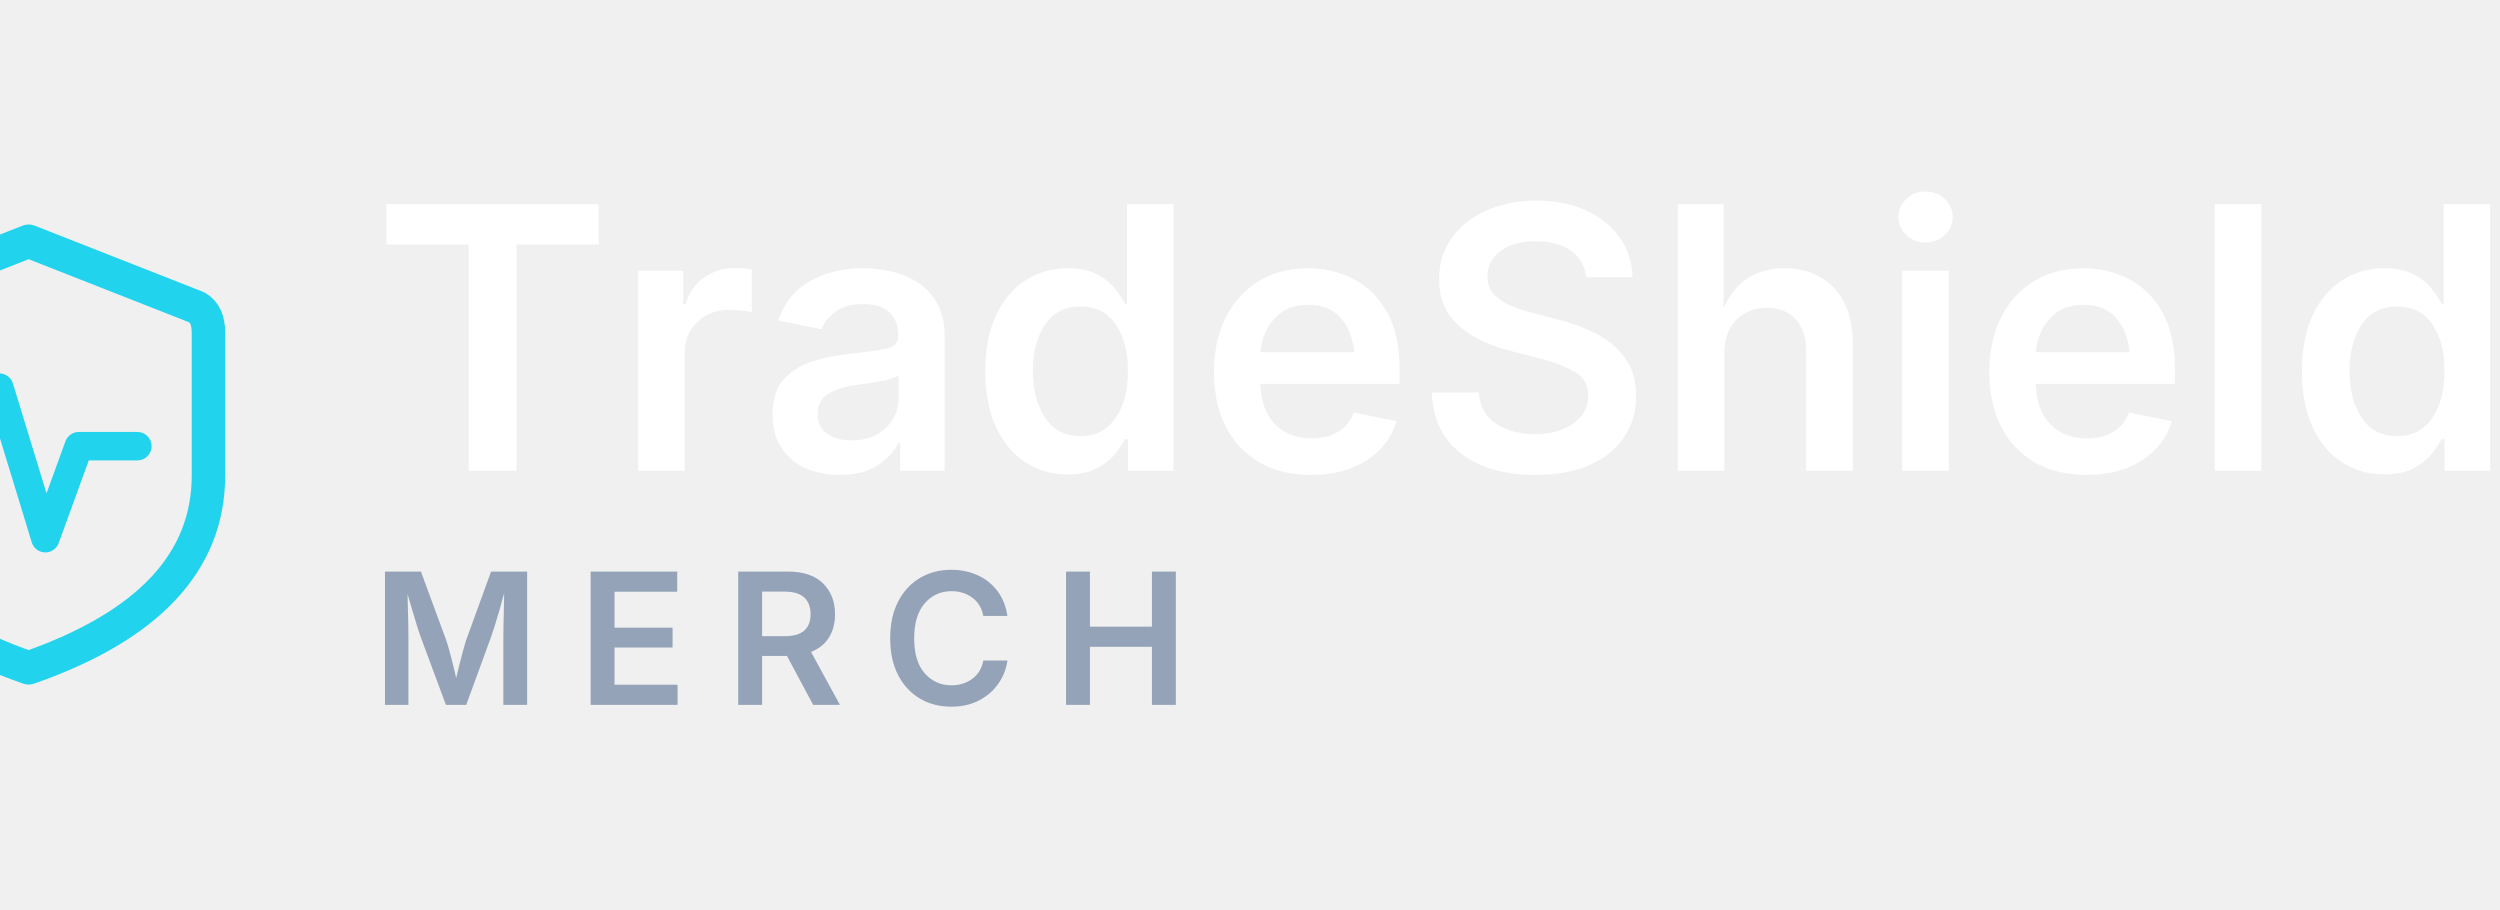
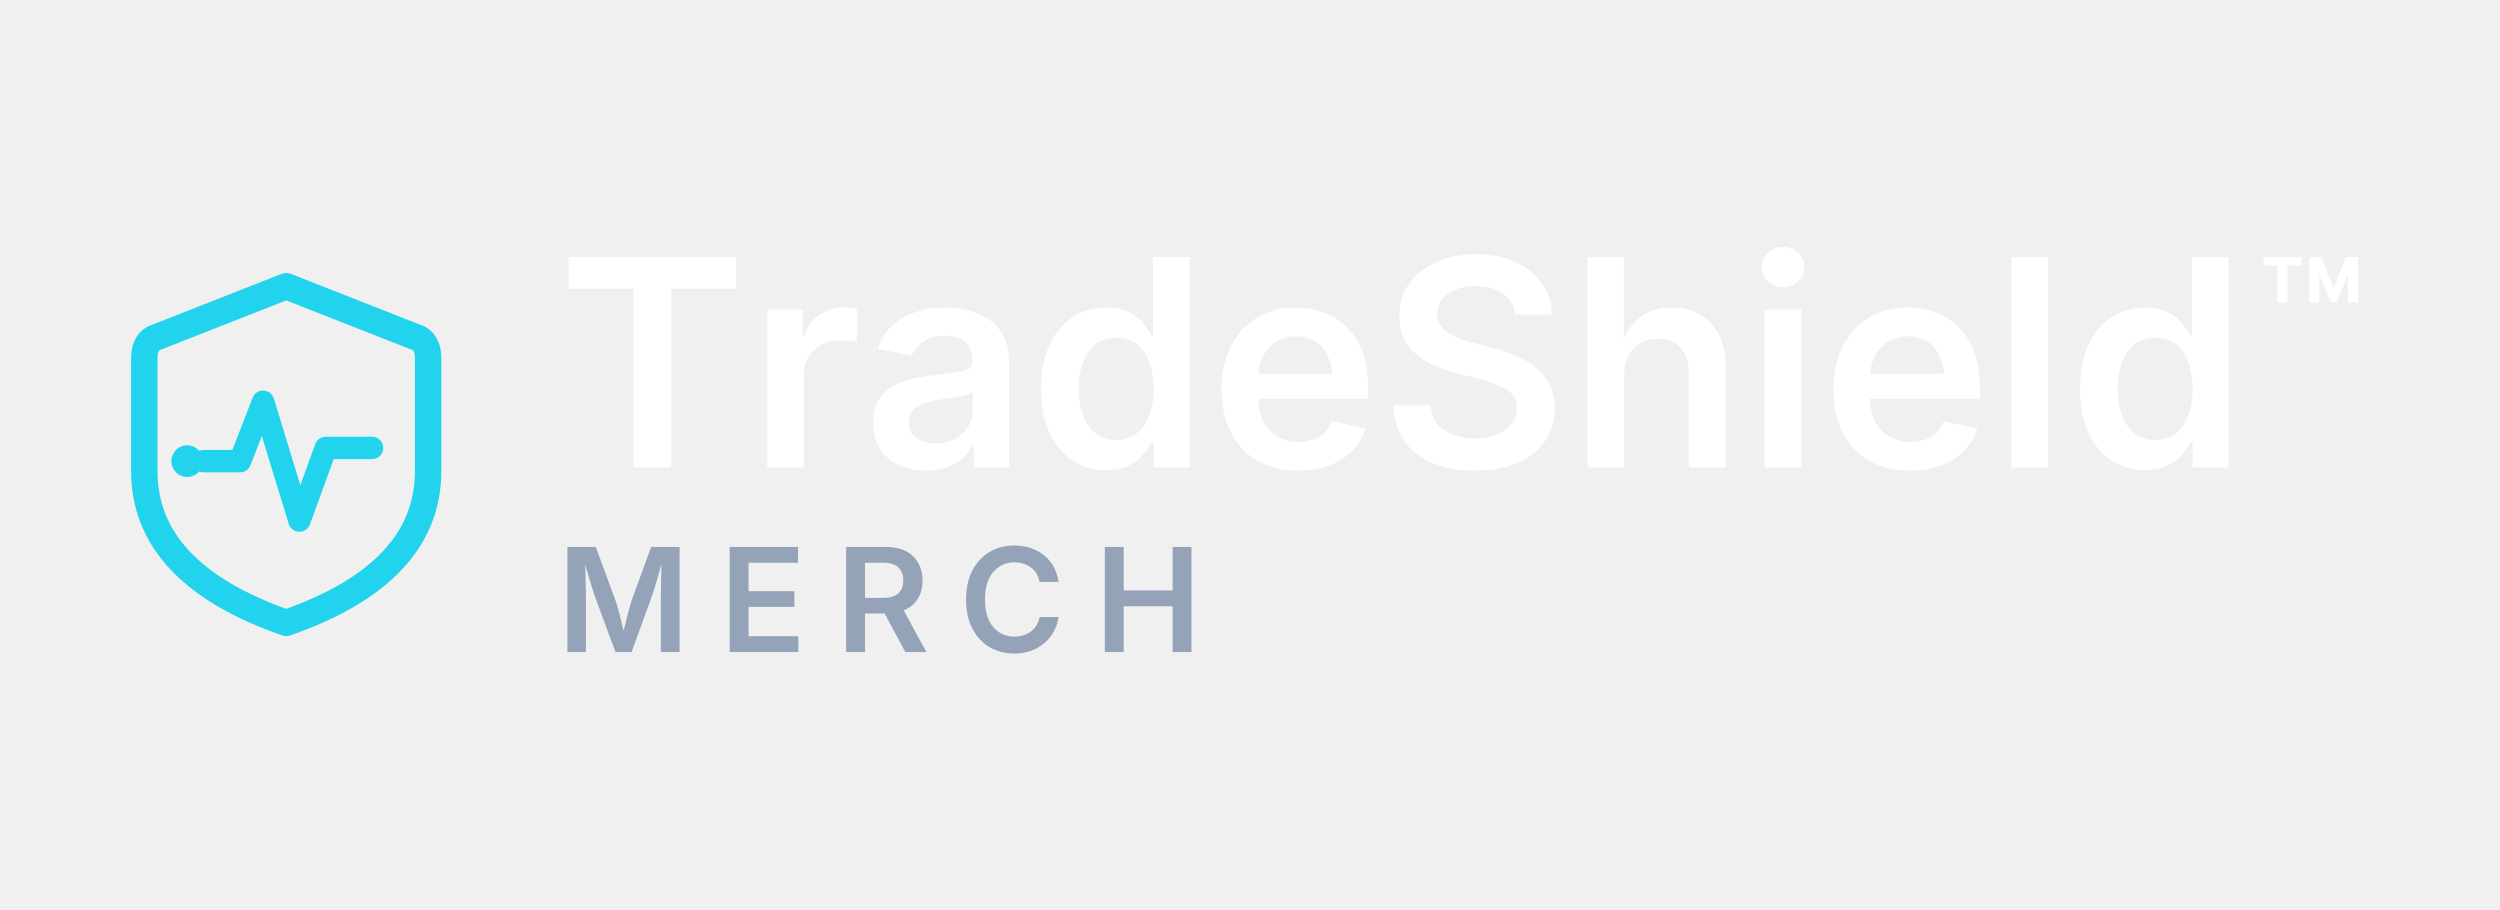
<svg xmlns="http://www.w3.org/2000/svg" width="5.5in" height="2in" viewBox="0 0 1650 600">
-   <g transform="translate(-157.77,123.34) scale(5.5205)" fill="none" stroke="#22D3EE" stroke-linecap="round" stroke-linejoin="round">
+   <g transform="translate(49.50,160.60) scale(4.3562)" fill="none" stroke="#22D3EE" stroke-linecap="round" stroke-linejoin="round">
    <path stroke-width="4" d="M32 6.5 L52.1 14.4 Q53.5 15.2 53.5 17.4 L53.5 34.5 Q53.5 50 32 57.5 Q10.5 50 10.5 34.5 L10.5 17.4 Q10.5 15.2 11.9 14.4 Z" />
    <circle cx="17" cy="33" r="2.4" fill="#22D3EE" stroke="none" />
    <path stroke-width="3.4" d="M19.5 33 H25 L28.5 24 L34 42 L38 31 H45" />
  </g>
-   <path fill="#FFFFFF" d="M255.032 161.341V134.769H395.096V161.341H340.889V310.735H309.357V161.341Z M421.196 310.735V178.702H450.957V200.786H452.374Q455.917 189.33 464.774 183.13Q473.631 176.93 484.969 176.93Q490.874 176.93 496.188 177.757V205.982Q494.299 205.51 490.047 204.978Q485.796 204.447 481.662 204.447Q468.789 204.447 460.345 212.419Q451.901 220.39 451.901 233.027V310.735Z M554.056 313.451Q541.538 313.451 531.499 308.905Q521.461 304.358 515.674 295.5Q509.888 286.643 509.888 273.652Q509.888 258.772 517.151 250.564Q524.414 242.356 535.928 238.636Q547.443 234.916 560.197 233.617Q577.44 231.728 585.116 230.133Q592.792 228.539 592.792 221.689V221.099Q592.792 211.415 586.887 206.041Q580.982 200.668 569.763 200.668Q558.19 200.668 551.34 205.746Q544.49 210.824 542.128 217.32L513.667 211.533Q519.453 194.054 534.629 185.551Q549.805 177.048 569.645 177.048Q578.975 177.048 588.482 179.233Q597.989 181.418 605.901 186.555Q613.814 191.692 618.656 200.491Q623.498 209.289 623.498 222.516V310.735H594.091V292.548H592.91Q588.541 301.051 578.975 307.251Q569.409 313.451 554.056 313.451ZM561.969 290.658Q576.14 290.658 584.584 282.51Q593.028 274.361 593.028 263.378V247.789Q590.903 249.442 585.47 250.682Q580.038 251.922 573.956 252.808Q567.874 253.694 563.858 254.284Q553.466 255.701 546.557 259.953Q539.648 264.205 539.648 273.298Q539.648 281.801 545.907 286.23Q552.167 290.658 561.969 290.658Z M704.749 313.097Q689.16 313.097 676.819 305.125Q664.478 297.154 657.392 281.919Q650.306 266.685 650.306 244.955Q650.306 222.988 657.51 207.813Q664.714 192.637 677.055 184.843Q689.396 177.048 704.631 177.048Q716.441 177.048 723.94 181.005Q731.439 184.961 735.809 190.452Q740.178 195.944 742.54 200.55H743.839V134.769H774.545V310.735H744.43V289.832H742.54Q740.06 294.556 735.573 299.988Q731.085 305.421 723.586 309.259Q716.086 313.097 704.749 313.097ZM713.134 287.824Q728.132 287.824 736.281 275.955Q744.43 264.086 744.43 244.836Q744.43 225.587 736.34 213.954Q728.251 202.321 713.134 202.321Q697.545 202.321 689.633 214.367Q681.72 226.413 681.72 244.836Q681.72 263.378 689.692 275.601Q697.663 287.824 713.134 287.824Z M865.362 313.451Q845.404 313.451 831.055 305.066Q816.706 296.681 808.97 281.447Q801.235 266.212 801.235 245.545Q801.235 225.232 808.852 209.82Q816.47 194.409 830.464 185.728Q844.459 177.048 863.355 177.048Q879.416 177.048 893.174 184.075Q906.933 191.102 915.318 205.805Q923.703 220.508 923.703 243.655V253.34H831.822Q832.413 270.936 841.684 280.148Q850.954 289.359 865.717 289.359Q875.873 289.359 883.136 284.99Q890.399 280.62 893.47 272.235L921.695 278.022Q916.971 293.965 902.15 303.708Q887.328 313.451 865.362 313.451ZM831.941 232.436H893.824Q892.407 218.264 884.789 209.702Q877.172 201.14 863.473 201.14Q849.419 201.14 841.211 210.175Q833.003 219.209 831.941 232.436Z M1013.221 313.451Q982.515 313.451 964.269 299.28Q946.023 285.108 944.96 259.008H976.02Q977.083 272.944 987.594 279.734Q998.104 286.525 1012.985 286.525Q1028.574 286.525 1038.435 279.498Q1048.296 272.471 1048.296 261.134Q1048.296 250.859 1039.557 245.604Q1030.817 240.349 1016.528 236.688L996.569 231.491Q974.485 225.823 962.144 214.367Q949.802 202.912 949.802 184.252Q949.802 168.663 958.187 157.031Q966.572 145.398 981.098 138.903Q995.624 132.407 1014.048 132.407Q1032.825 132.407 1046.938 138.903Q1061.051 145.398 1069.081 156.854Q1077.112 168.309 1077.466 182.953H1046.879Q1045.698 171.734 1036.781 165.475Q1027.865 159.215 1013.575 159.215Q998.695 159.215 990.192 165.77Q981.689 172.324 981.689 182.363Q981.689 189.803 986.235 194.468Q990.782 199.133 997.691 201.967Q1004.6 204.801 1011.686 206.573L1028.101 210.824Q1041.092 214.013 1052.961 219.977Q1064.83 225.941 1072.329 235.979Q1079.828 246.017 1079.828 261.37Q1079.828 276.841 1071.916 288.592Q1064.003 300.342 1049.123 306.897Q1034.242 313.451 1013.221 313.451Z M1138.05 233.381V310.735H1107.345V134.769H1137.578V203.148Q1149.624 177.048 1177.613 177.048Q1198.044 177.048 1210.444 190.039Q1222.845 203.03 1222.845 226.767V310.735H1192.021V231.491Q1192.021 218.264 1185.171 210.706Q1178.322 203.148 1166.276 203.148Q1153.994 203.148 1146.022 211.06Q1138.05 218.973 1138.05 233.381Z M1255.44 310.735V178.702H1286.145V310.735ZM1270.792 160.042Q1263.47 160.042 1258.215 155.141Q1252.96 150.24 1252.96 143.154Q1252.96 136.186 1258.215 131.285Q1263.47 126.384 1270.792 126.384Q1278.233 126.384 1283.488 131.285Q1288.743 136.186 1288.743 143.154Q1288.743 150.24 1283.488 155.141Q1278.233 160.042 1270.792 160.042Z M1377.081 313.451Q1357.122 313.451 1342.773 305.066Q1328.424 296.681 1320.689 281.447Q1312.953 266.212 1312.953 245.545Q1312.953 225.232 1320.571 209.82Q1328.188 194.409 1342.183 185.728Q1356.177 177.048 1375.073 177.048Q1391.134 177.048 1404.893 184.075Q1418.651 191.102 1427.036 205.805Q1435.421 220.508 1435.421 243.655V253.34H1343.541Q1344.131 270.936 1353.402 280.148Q1362.673 289.359 1377.435 289.359Q1387.591 289.359 1394.854 284.99Q1402.117 280.62 1405.188 272.235L1433.413 278.022Q1428.689 293.965 1413.868 303.708Q1399.047 313.451 1377.081 313.451ZM1343.659 232.436H1405.542Q1404.125 218.264 1396.508 209.702Q1388.89 201.14 1375.191 201.14Q1361.137 201.14 1352.93 210.175Q1344.722 219.209 1343.659 232.436Z M1492.462 134.769V310.735H1461.757V134.769Z M1573.714 313.097Q1558.125 313.097 1545.783 305.125Q1533.442 297.154 1526.356 281.919Q1519.27 266.685 1519.27 244.955Q1519.27 222.988 1526.474 207.813Q1533.678 192.637 1546.02 184.843Q1558.361 177.048 1573.595 177.048Q1585.405 177.048 1592.904 181.005Q1600.404 184.961 1604.773 190.452Q1609.143 195.944 1611.505 200.55H1612.804V134.769H1643.509V310.735H1613.394V289.832H1611.505Q1609.025 294.556 1604.537 299.988Q1600.049 305.421 1592.55 309.259Q1585.051 313.097 1573.714 313.097ZM1582.099 287.824Q1597.097 287.824 1605.246 275.955Q1613.394 264.086 1613.394 244.836Q1613.394 225.587 1605.305 213.954Q1597.215 202.321 1582.099 202.321Q1566.51 202.321 1558.597 214.367Q1550.684 226.413 1550.684 244.836Q1550.684 263.378 1558.656 275.601Q1566.628 287.824 1582.099 287.824Z" />
-   <path fill="#FFFFFF" d="M1729.017 172.749 1719.38 149.579V172.749H1710.948V134.769H1721.081L1731.285 160.845L1741.559 134.769H1751.763V172.749H1743.26V149.65L1733.694 172.749ZM1684.234 172.749V141.926H1672.755V134.769H1704.287V141.926H1692.808V172.749Z" />
-   <path fill="#94A3B8" d="M254.087 465.231V377.248H277.825L294.536 422.656Q295.422 425.255 296.573 429.418Q297.725 433.581 298.906 438.334Q300.087 443.087 301.09 447.457Q302.094 443.146 303.275 438.393Q304.456 433.64 305.608 429.477Q306.759 425.314 307.586 422.656L324.119 377.248H347.916V465.231H332.209V420.826Q332.209 417.519 332.298 412.648Q332.386 407.776 332.534 402.285Q332.682 396.793 332.741 391.538Q331.264 397.206 329.611 402.816Q327.958 408.426 326.481 413.15Q325.005 417.874 323.942 420.826L307.704 465.231H294.3L277.825 420.826Q276.762 417.992 275.316 413.386Q273.869 408.78 272.245 403.229Q270.621 397.679 268.968 392.01Q269.086 396.97 269.233 402.373Q269.381 407.776 269.47 412.618Q269.558 417.46 269.558 420.826V465.231Z M389.817 465.231V377.248H446.977V390.534H405.583V414.272H443.906V427.38H405.583V451.945H447.213V465.231Z M487.225 465.231V377.248H520.115Q535.29 377.248 543.203 385.042Q551.116 392.837 551.116 405.414Q551.116 414.331 547.1 420.767Q543.085 427.203 535.29 430.274L554.363 465.231H536.708L519.406 432.931H502.991V465.231ZM502.991 419.881H517.812Q526.728 419.881 530.862 416.132Q534.995 412.382 534.995 405.414Q534.995 398.328 530.862 394.402Q526.728 390.475 517.694 390.475H502.991Z M627.796 466.412Q616.223 466.412 607.129 461.038Q598.036 455.665 592.78 445.567Q587.525 435.47 587.525 421.298Q587.525 407.068 592.81 396.941Q598.095 386.814 607.188 381.44Q616.282 376.067 627.796 376.067Q637.421 376.067 645.304 379.669Q653.188 383.271 658.325 390.091Q663.462 396.911 664.879 406.536H648.995Q647.519 398.742 641.732 394.461Q635.945 390.18 628.033 390.18Q617.227 390.18 610.288 398.24Q603.35 406.3 603.35 421.298Q603.35 436.474 610.318 444.387Q617.286 452.299 627.974 452.299Q635.886 452.299 641.703 448.018Q647.519 443.737 648.995 435.943H664.938Q663.698 444.387 658.856 451.295Q654.014 458.204 646.102 462.308Q638.189 466.412 627.796 466.412Z M703.592 465.231V377.248H719.358V413.622H760.279V377.248H776.045V465.231H760.279V426.908H719.358V465.231Z" />
+   <path fill="#FFFFFF" d="M375.238 190.584V169.616H485.762V190.584H442.988V308.471H418.106V190.584Z M506.358 308.471V204.283H529.842V221.71H530.96Q533.756 212.671 540.745 207.778Q547.735 202.885 556.681 202.885Q561.341 202.885 565.534 203.538V225.81Q564.043 225.438 560.688 225.018Q557.333 224.599 554.072 224.599Q543.914 224.599 537.251 230.889Q530.587 237.18 530.587 247.151V308.471Z M611.198 310.614Q601.32 310.614 593.398 307.027Q585.477 303.439 580.911 296.449Q576.344 289.46 576.344 279.209Q576.344 267.467 582.076 260.99Q587.807 254.513 596.893 251.578Q605.979 248.642 616.044 247.617Q629.65 246.126 635.707 244.868Q641.765 243.61 641.765 238.205V237.739Q641.765 230.097 637.105 225.857Q632.445 221.617 623.592 221.617Q614.46 221.617 609.054 225.624Q603.649 229.631 601.786 234.757L579.326 230.19Q583.893 216.398 595.868 209.688Q607.843 202.979 623.499 202.979Q630.861 202.979 638.363 204.703Q645.865 206.427 652.109 210.481Q658.353 214.534 662.173 221.477Q665.994 228.42 665.994 238.857V308.471H642.79V294.12H641.858Q638.41 300.829 630.861 305.722Q623.313 310.614 611.198 310.614ZM617.442 292.629Q628.625 292.629 635.288 286.198Q641.951 279.768 641.951 271.101V258.8Q640.274 260.105 635.987 261.083Q631.7 262.062 626.901 262.761Q622.101 263.46 618.933 263.926Q610.732 265.044 605.28 268.399Q599.829 271.754 599.829 278.929Q599.829 285.639 604.768 289.134Q609.707 292.629 617.442 292.629Z M730.11 310.335Q717.809 310.335 708.07 304.044Q698.332 297.754 692.74 285.732Q687.149 273.711 687.149 256.564Q687.149 239.23 692.833 227.255Q698.518 215.28 708.257 209.129Q717.995 202.979 730.017 202.979Q739.336 202.979 745.253 206.101Q751.171 209.222 754.619 213.556Q758.067 217.889 759.931 221.524H760.956V169.616H785.186V308.471H761.422V291.976H759.931Q757.974 295.704 754.433 299.991Q750.891 304.277 744.974 307.306Q739.056 310.335 730.11 310.335ZM736.726 290.392Q748.562 290.392 754.992 281.026Q761.422 271.661 761.422 256.47Q761.422 241.28 755.039 232.101Q748.655 222.922 736.726 222.922Q724.425 222.922 718.181 232.427Q711.938 241.933 711.938 256.47Q711.938 271.101 718.228 280.747Q724.518 290.392 736.726 290.392Z M856.85 310.614Q841.101 310.614 829.778 303.998Q818.455 297.381 812.351 285.36Q806.247 273.338 806.247 257.03Q806.247 241.001 812.258 228.839Q818.269 216.678 829.312 209.828Q840.355 202.979 855.266 202.979Q867.94 202.979 878.796 208.524Q889.653 214.068 896.27 225.671Q902.886 237.273 902.886 255.538V263.18H830.384Q830.85 277.066 838.165 284.335Q845.481 291.603 857.129 291.603Q865.144 291.603 870.875 288.155Q876.606 284.707 879.029 278.091L901.302 282.657Q897.574 295.238 885.879 302.926Q874.183 310.614 856.85 310.614ZM830.477 246.685H879.309Q878.191 235.502 872.18 228.746Q866.169 221.99 855.359 221.99Q844.269 221.99 837.792 229.119Q831.316 236.248 830.477 246.685Z M973.525 310.614Q949.296 310.614 934.898 299.432Q920.5 288.249 919.661 267.653H944.17Q945.009 278.65 953.303 284.008Q961.597 289.367 973.339 289.367Q985.64 289.367 993.422 283.822Q1001.203 278.277 1001.203 269.331Q1001.203 261.223 994.307 257.076Q987.411 252.929 976.135 250.04L960.385 245.94Q942.959 241.467 933.22 232.427Q923.482 223.388 923.482 208.663Q923.482 196.362 930.098 187.183Q936.715 178.003 948.177 172.878Q959.64 167.752 974.178 167.752Q988.995 167.752 1000.131 172.878Q1011.268 178.003 1017.605 187.043Q1023.942 196.082 1024.221 207.638H1000.085Q999.153 198.785 992.117 193.846Q985.081 188.907 973.805 188.907Q962.063 188.907 955.353 194.079Q948.643 199.251 948.643 207.172Q948.643 213.043 952.231 216.724Q955.819 220.405 961.271 222.642Q966.722 224.879 972.314 226.276L985.267 229.631Q995.518 232.147 1004.884 236.854Q1014.25 241.56 1020.168 249.481Q1026.085 257.402 1026.085 269.517Q1026.085 281.725 1019.841 290.998Q1013.598 300.27 1001.855 305.442Q990.113 310.614 973.525 310.614Z M1072.028 247.431V308.471H1047.799V169.616H1071.656V223.574Q1081.161 202.979 1103.247 202.979Q1119.37 202.979 1129.155 213.23Q1138.94 223.481 1138.94 242.212V308.471H1114.617V245.94Q1114.617 235.502 1109.212 229.538Q1103.807 223.574 1094.301 223.574Q1084.609 223.574 1078.319 229.818Q1072.028 236.062 1072.028 247.431Z M1164.66 308.471V204.283H1188.89V308.471ZM1176.775 189.559Q1170.997 189.559 1166.85 185.692Q1162.703 181.824 1162.703 176.233Q1162.703 170.734 1166.85 166.867Q1170.997 163 1176.775 163Q1182.646 163 1186.793 166.867Q1190.94 170.734 1190.94 176.233Q1190.94 181.824 1186.793 185.692Q1182.646 189.559 1176.775 189.559Z M1260.647 310.614Q1244.898 310.614 1233.575 303.998Q1222.253 297.381 1216.149 285.36Q1210.045 273.338 1210.045 257.03Q1210.045 241.001 1216.055 228.839Q1222.066 216.678 1233.109 209.828Q1244.153 202.979 1259.063 202.979Q1271.737 202.979 1282.594 208.524Q1293.451 214.068 1300.067 225.671Q1306.684 237.273 1306.684 255.538V263.18H1234.181Q1234.647 277.066 1241.963 284.335Q1249.278 291.603 1260.927 291.603Q1268.941 291.603 1274.673 288.155Q1280.404 284.707 1282.827 278.091L1305.1 282.657Q1301.372 295.238 1289.676 302.926Q1277.981 310.614 1260.647 310.614ZM1234.274 246.685H1283.107Q1281.988 235.502 1275.977 228.746Q1269.967 221.99 1259.156 221.99Q1248.067 221.99 1241.59 229.119Q1235.113 236.248 1234.274 246.685Z M1351.695 169.616V308.471H1327.466V169.616Z M1415.811 310.335Q1403.51 310.335 1393.771 304.044Q1384.033 297.754 1378.441 285.732Q1372.85 273.711 1372.85 256.564Q1372.85 239.23 1378.534 227.255Q1384.219 215.28 1393.957 209.129Q1403.696 202.979 1415.718 202.979Q1425.037 202.979 1430.954 206.101Q1436.872 209.222 1440.32 213.556Q1443.768 217.889 1445.632 221.524H1446.657V169.616H1470.887V308.471H1447.123V291.976H1445.632Q1443.675 295.704 1440.134 299.991Q1436.592 304.277 1430.675 307.306Q1424.757 310.335 1415.811 310.335ZM1422.427 290.392Q1434.263 290.392 1440.693 281.026Q1447.123 271.661 1447.123 256.47Q1447.123 241.28 1440.739 232.101Q1434.356 222.922 1422.427 222.922Q1410.126 222.922 1403.882 232.427Q1397.639 241.933 1397.639 256.47Q1397.639 271.101 1403.929 280.747Q1410.219 290.392 1422.427 290.392Z" />
+   <path fill="#FFFFFF" d="M1538.361 199.586 1530.757 181.302V199.586H1524.103V169.616H1532.099L1540.15 190.193L1548.258 169.616H1556.31V199.586H1549.6V181.358L1542.051 199.586ZM1503.023 199.586V175.264H1493.965V169.616H1518.847V175.264H1509.789V199.586Z" />
+   <path fill="#94A3B8" d="M374.492 430.384V360.956H393.224L406.41 396.788Q407.109 398.839 408.018 402.124Q408.926 405.409 409.858 409.16Q410.79 412.91 411.582 416.359Q412.374 412.957 413.306 409.206Q414.238 405.455 415.147 402.17Q416.055 398.885 416.708 396.788L429.755 360.956H448.533V430.384H436.138V395.344Q436.138 392.735 436.208 388.89Q436.278 385.046 436.394 380.713Q436.511 376.38 436.558 372.233Q435.393 376.706 434.088 381.132Q432.783 385.559 431.618 389.287Q430.454 393.014 429.615 395.344L416.801 430.384H406.224L393.224 395.344Q392.385 393.107 391.243 389.473Q390.102 385.838 388.82 381.458Q387.539 377.078 386.234 372.605Q386.327 376.519 386.444 380.783Q386.56 385.046 386.63 388.867Q386.7 392.688 386.7 395.344V430.384Z M481.597 430.384V360.956H526.701V371.44H494.038V390.172H524.278V400.516H494.038V419.9H526.888V430.384Z M558.461 430.384V360.956H584.415Q596.39 360.956 602.634 367.107Q608.877 373.258 608.877 383.182Q608.877 390.218 605.709 395.297Q602.54 400.376 596.39 402.799L611.44 430.384H597.508L583.856 404.896H570.902V430.384ZM570.902 394.598H582.597Q589.633 394.598 592.895 391.64Q596.157 388.681 596.157 383.182Q596.157 377.591 592.895 374.492Q589.633 371.394 582.504 371.394H570.902Z M669.386 431.316Q660.254 431.316 653.078 427.076Q645.902 422.835 641.755 414.867Q637.608 406.9 637.608 395.717Q637.608 384.487 641.779 376.496Q645.949 368.505 653.125 364.265Q660.3 360.024 669.386 360.024Q676.982 360.024 683.202 362.867Q689.423 365.709 693.476 371.091Q697.53 376.473 698.649 384.068H686.114Q684.949 377.917 680.383 374.539Q675.817 371.161 669.573 371.161Q661.046 371.161 655.571 377.521Q650.096 383.881 650.096 395.717Q650.096 407.692 655.594 413.936Q661.092 420.179 669.526 420.179Q675.77 420.179 680.36 416.801Q684.949 413.423 686.114 407.272H698.695Q697.717 413.936 693.896 419.387Q690.075 424.839 683.831 428.077Q677.587 431.316 669.386 431.316Z M729.197 430.384V360.956H741.638V389.659H773.928V360.956H786.369V430.384H773.928V400.143H741.638V430.384Z" />
</svg>
